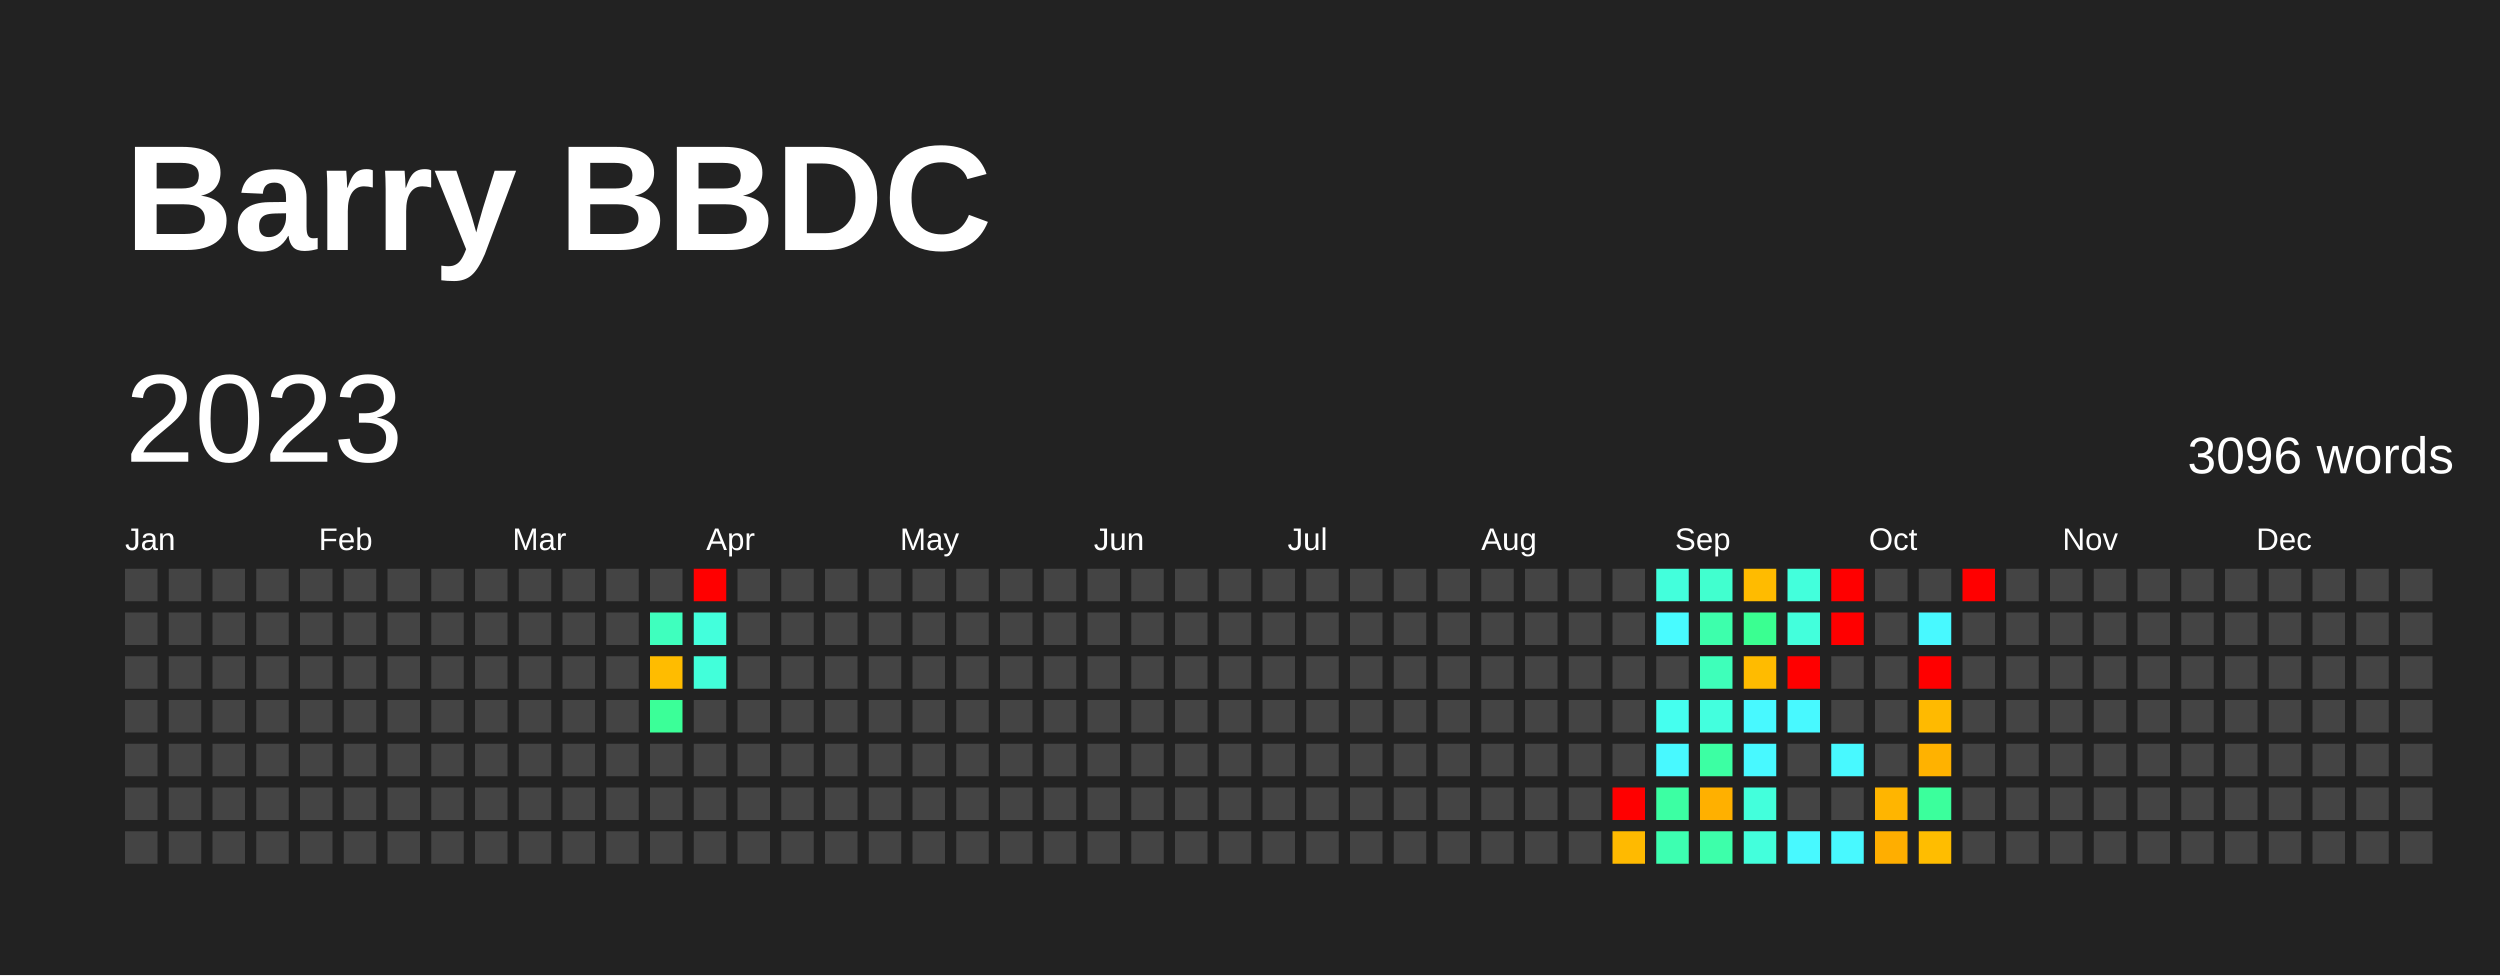
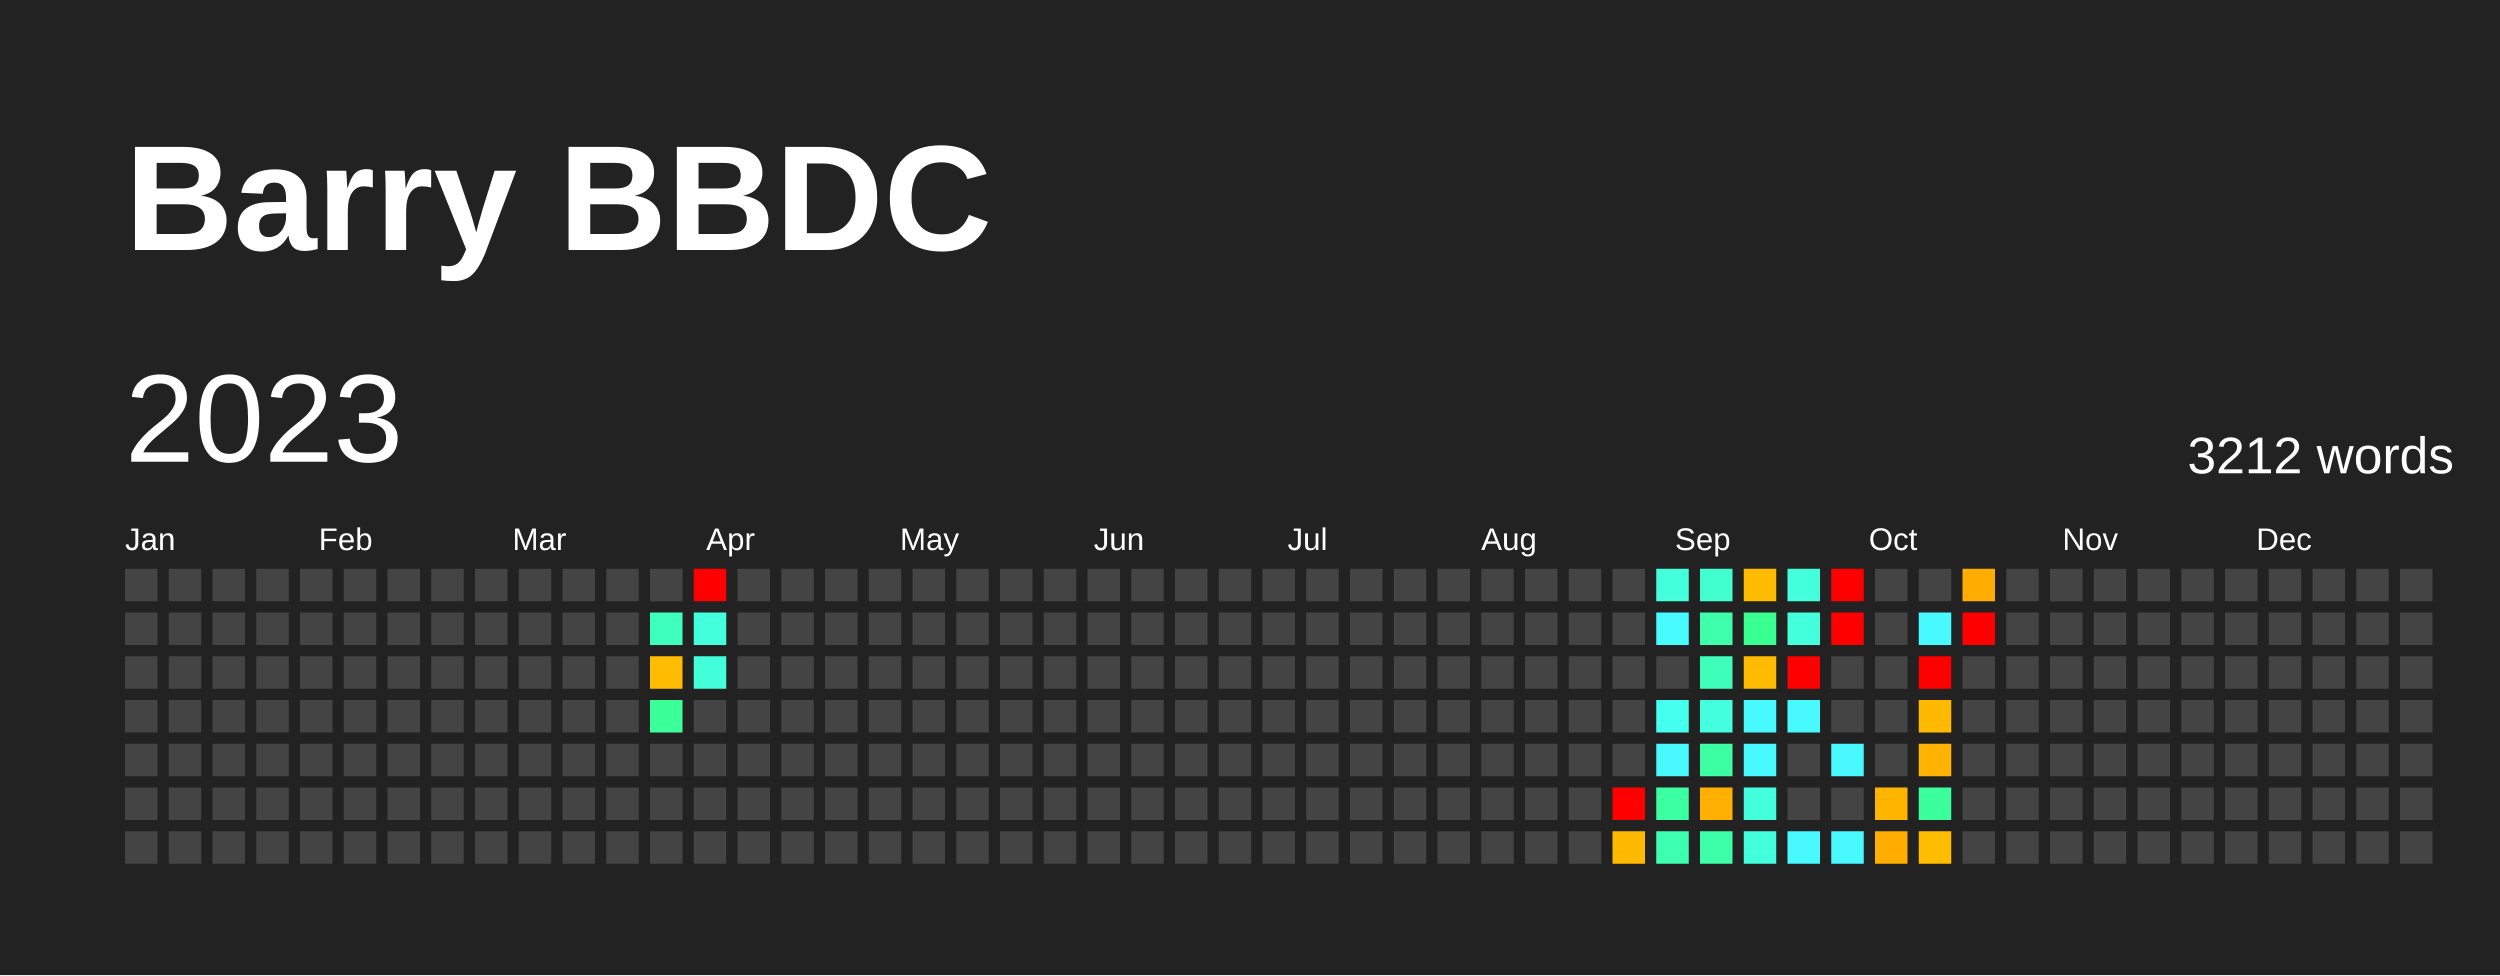
<svg xmlns="http://www.w3.org/2000/svg" baseProfile="full" height="78mm" version="1.1" viewBox="0,0,200,78" width="200mm">
  <defs />
  <rect fill="#222222" height="78" width="200" x="0" y="0" />
  <text fill="#FFFFFF" style="font-size:12px; font-family:Arial; font-weight:bold;" x="10" y="20">Barry BBDC</text>
  <text dominant-baseline="hanging" fill="#FFFFFF" style="font-size:10.0px; font-family:Arial;" x="10" y="30">2023</text>
-   <text dominant-baseline="hanging" fill="#FFFFFF" style="font-size:4.125px; font-family:Arial;" x="175" y="35">3096 words</text>
+   <text dominant-baseline="hanging" fill="#FFFFFF" style="font-size:4.125px; font-family:Arial;" x="175" y="35">3212 words</text>
  <text fill="#FFFFFF" style="font-size:2.5px; font-family:Arial" x="10.0" y="44">Jan</text>
  <text fill="#FFFFFF" style="font-size:2.5px; font-family:Arial" x="25.5" y="44">Feb</text>
  <text fill="#FFFFFF" style="font-size:2.5px; font-family:Arial" x="41.0" y="44">Mar</text>
  <text fill="#FFFFFF" style="font-size:2.5px; font-family:Arial" x="56.5" y="44">Apr</text>
  <text fill="#FFFFFF" style="font-size:2.5px; font-family:Arial" x="72.0" y="44">May</text>
  <text fill="#FFFFFF" style="font-size:2.5px; font-family:Arial" x="87.5" y="44">Jun</text>
  <text fill="#FFFFFF" style="font-size:2.5px; font-family:Arial" x="103.0" y="44">Jul</text>
  <text fill="#FFFFFF" style="font-size:2.5px; font-family:Arial" x="118.5" y="44">Aug</text>
  <text fill="#FFFFFF" style="font-size:2.5px; font-family:Arial" x="134.0" y="44">Sep</text>
  <text fill="#FFFFFF" style="font-size:2.5px; font-family:Arial" x="149.5" y="44">Oct</text>
  <text fill="#FFFFFF" style="font-size:2.5px; font-family:Arial" x="165.0" y="44">Nov</text>
  <text fill="#FFFFFF" style="font-size:2.5px; font-family:Arial" x="180.5" y="44">Dec</text>
  <rect fill="#444444" height="2.6" width="2.6" x="10.0" y="45.5" />
  <rect fill="#444444" height="2.6" width="2.6" x="10.0" y="49.0" />
  <rect fill="#444444" height="2.6" width="2.6" x="10.0" y="52.5" />
  <rect fill="#444444" height="2.6" width="2.6" x="10.0" y="56.0" />
  <rect fill="#444444" height="2.6" width="2.6" x="10.0" y="59.5" />
  <rect fill="#444444" height="2.6" width="2.6" x="10.0" y="63.0" />
  <rect fill="#444444" height="2.6" width="2.6" x="10.0" y="66.5" />
  <rect fill="#444444" height="2.6" width="2.6" x="13.5" y="45.5" />
  <rect fill="#444444" height="2.6" width="2.6" x="13.5" y="49.0" />
  <rect fill="#444444" height="2.6" width="2.6" x="13.5" y="52.5" />
  <rect fill="#444444" height="2.6" width="2.6" x="13.5" y="56.0" />
  <rect fill="#444444" height="2.6" width="2.6" x="13.5" y="59.5" />
  <rect fill="#444444" height="2.6" width="2.6" x="13.5" y="63.0" />
  <rect fill="#444444" height="2.6" width="2.6" x="13.5" y="66.5" />
  <rect fill="#444444" height="2.6" width="2.6" x="17.0" y="45.5" />
  <rect fill="#444444" height="2.6" width="2.6" x="17.0" y="49.0" />
  <rect fill="#444444" height="2.6" width="2.6" x="17.0" y="52.5" />
  <rect fill="#444444" height="2.6" width="2.6" x="17.0" y="56.0" />
  <rect fill="#444444" height="2.6" width="2.6" x="17.0" y="59.5" />
  <rect fill="#444444" height="2.6" width="2.6" x="17.0" y="63.0" />
  <rect fill="#444444" height="2.6" width="2.6" x="17.0" y="66.5" />
  <rect fill="#444444" height="2.6" width="2.6" x="20.5" y="45.5" />
  <rect fill="#444444" height="2.6" width="2.6" x="20.5" y="49.0" />
  <rect fill="#444444" height="2.6" width="2.6" x="20.5" y="52.5" />
  <rect fill="#444444" height="2.6" width="2.6" x="20.5" y="56.0" />
  <rect fill="#444444" height="2.6" width="2.6" x="20.5" y="59.5" />
  <rect fill="#444444" height="2.6" width="2.6" x="20.5" y="63.0" />
  <rect fill="#444444" height="2.6" width="2.6" x="20.5" y="66.5" />
  <rect fill="#444444" height="2.6" width="2.6" x="24.0" y="45.5" />
  <rect fill="#444444" height="2.6" width="2.6" x="24.0" y="49.0" />
  <rect fill="#444444" height="2.6" width="2.6" x="24.0" y="52.5" />
  <rect fill="#444444" height="2.6" width="2.6" x="24.0" y="56.0" />
  <rect fill="#444444" height="2.6" width="2.6" x="24.0" y="59.5" />
  <rect fill="#444444" height="2.6" width="2.6" x="24.0" y="63.0" />
  <rect fill="#444444" height="2.6" width="2.6" x="24.0" y="66.5" />
  <rect fill="#444444" height="2.6" width="2.6" x="27.5" y="45.5" />
  <rect fill="#444444" height="2.6" width="2.6" x="27.5" y="49.0" />
  <rect fill="#444444" height="2.6" width="2.6" x="27.5" y="52.5" />
  <rect fill="#444444" height="2.6" width="2.6" x="27.5" y="56.0" />
  <rect fill="#444444" height="2.6" width="2.6" x="27.5" y="59.5" />
  <rect fill="#444444" height="2.6" width="2.6" x="27.5" y="63.0" />
  <rect fill="#444444" height="2.6" width="2.6" x="27.5" y="66.5" />
  <rect fill="#444444" height="2.6" width="2.6" x="31.0" y="45.5" />
  <rect fill="#444444" height="2.6" width="2.6" x="31.0" y="49.0" />
  <rect fill="#444444" height="2.6" width="2.6" x="31.0" y="52.5" />
  <rect fill="#444444" height="2.6" width="2.6" x="31.0" y="56.0" />
  <rect fill="#444444" height="2.6" width="2.6" x="31.0" y="59.5" />
  <rect fill="#444444" height="2.6" width="2.6" x="31.0" y="63.0" />
  <rect fill="#444444" height="2.6" width="2.6" x="31.0" y="66.5" />
  <rect fill="#444444" height="2.6" width="2.6" x="34.5" y="45.5" />
  <rect fill="#444444" height="2.6" width="2.6" x="34.5" y="49.0" />
  <rect fill="#444444" height="2.6" width="2.6" x="34.5" y="52.5" />
  <rect fill="#444444" height="2.6" width="2.6" x="34.5" y="56.0" />
  <rect fill="#444444" height="2.6" width="2.6" x="34.5" y="59.5" />
  <rect fill="#444444" height="2.6" width="2.6" x="34.5" y="63.0" />
  <rect fill="#444444" height="2.6" width="2.6" x="34.5" y="66.5" />
  <rect fill="#444444" height="2.6" width="2.6" x="38.0" y="45.5" />
  <rect fill="#444444" height="2.6" width="2.6" x="38.0" y="49.0" />
  <rect fill="#444444" height="2.6" width="2.6" x="38.0" y="52.5" />
  <rect fill="#444444" height="2.6" width="2.6" x="38.0" y="56.0" />
  <rect fill="#444444" height="2.6" width="2.6" x="38.0" y="59.5" />
  <rect fill="#444444" height="2.6" width="2.6" x="38.0" y="63.0" />
  <rect fill="#444444" height="2.6" width="2.6" x="38.0" y="66.5" />
  <rect fill="#444444" height="2.6" width="2.6" x="41.5" y="45.5" />
  <rect fill="#444444" height="2.6" width="2.6" x="41.5" y="49.0" />
  <rect fill="#444444" height="2.6" width="2.6" x="41.5" y="52.5" />
  <rect fill="#444444" height="2.6" width="2.6" x="41.5" y="56.0" />
  <rect fill="#444444" height="2.6" width="2.6" x="41.5" y="59.5" />
  <rect fill="#444444" height="2.6" width="2.6" x="41.5" y="63.0" />
  <rect fill="#444444" height="2.6" width="2.6" x="41.5" y="66.5" />
  <rect fill="#444444" height="2.6" width="2.6" x="45.0" y="45.5" />
  <rect fill="#444444" height="2.6" width="2.6" x="45.0" y="49.0" />
  <rect fill="#444444" height="2.6" width="2.6" x="45.0" y="52.5" />
  <rect fill="#444444" height="2.6" width="2.6" x="45.0" y="56.0" />
  <rect fill="#444444" height="2.6" width="2.6" x="45.0" y="59.5" />
  <rect fill="#444444" height="2.6" width="2.6" x="45.0" y="63.0" />
  <rect fill="#444444" height="2.6" width="2.6" x="45.0" y="66.5" />
  <rect fill="#444444" height="2.6" width="2.6" x="48.5" y="45.5" />
  <rect fill="#444444" height="2.6" width="2.6" x="48.5" y="49.0" />
  <rect fill="#444444" height="2.6" width="2.6" x="48.5" y="52.5" />
  <rect fill="#444444" height="2.6" width="2.6" x="48.5" y="56.0" />
  <rect fill="#444444" height="2.6" width="2.6" x="48.5" y="59.5" />
  <rect fill="#444444" height="2.6" width="2.6" x="48.5" y="63.0" />
  <rect fill="#444444" height="2.6" width="2.6" x="48.5" y="66.5" />
  <rect fill="#444444" height="2.6" width="2.6" x="52.0" y="45.5" />
  <rect fill="#3fffbe" height="2.6" width="2.6" x="52.0" y="49.0" />
  <rect fill="#ffbc00" height="2.6" width="2.6" x="52.0" y="52.5" />
  <rect fill="#3bff98" height="2.6" width="2.6" x="52.0" y="56.0" />
  <rect fill="#444444" height="2.6" width="2.6" x="52.0" y="59.5" />
  <rect fill="#444444" height="2.6" width="2.6" x="52.0" y="63.0" />
  <rect fill="#444444" height="2.6" width="2.6" x="52.0" y="66.5" />
  <rect fill="red" height="2.6" width="2.6" x="55.5" y="45.5" />
  <rect fill="#43ffdc" height="2.6" width="2.6" x="55.5" y="49.0" />
  <rect fill="#42ffda" height="2.6" width="2.6" x="55.5" y="52.5" />
  <rect fill="#444444" height="2.6" width="2.6" x="55.5" y="56.0" />
  <rect fill="#444444" height="2.6" width="2.6" x="55.5" y="59.5" />
  <rect fill="#444444" height="2.6" width="2.6" x="55.5" y="63.0" />
  <rect fill="#444444" height="2.6" width="2.6" x="55.5" y="66.5" />
  <rect fill="#444444" height="2.6" width="2.6" x="59.0" y="45.5" />
  <rect fill="#444444" height="2.6" width="2.6" x="59.0" y="49.0" />
  <rect fill="#444444" height="2.6" width="2.6" x="59.0" y="52.5" />
  <rect fill="#444444" height="2.6" width="2.6" x="59.0" y="56.0" />
  <rect fill="#444444" height="2.6" width="2.6" x="59.0" y="59.5" />
  <rect fill="#444444" height="2.6" width="2.6" x="59.0" y="63.0" />
  <rect fill="#444444" height="2.6" width="2.6" x="59.0" y="66.5" />
  <rect fill="#444444" height="2.6" width="2.6" x="62.5" y="45.5" />
  <rect fill="#444444" height="2.6" width="2.6" x="62.5" y="49.0" />
  <rect fill="#444444" height="2.6" width="2.6" x="62.5" y="52.5" />
  <rect fill="#444444" height="2.6" width="2.6" x="62.5" y="56.0" />
  <rect fill="#444444" height="2.6" width="2.6" x="62.5" y="59.5" />
  <rect fill="#444444" height="2.6" width="2.6" x="62.5" y="63.0" />
  <rect fill="#444444" height="2.6" width="2.6" x="62.5" y="66.5" />
  <rect fill="#444444" height="2.6" width="2.6" x="66.0" y="45.5" />
  <rect fill="#444444" height="2.6" width="2.6" x="66.0" y="49.0" />
  <rect fill="#444444" height="2.6" width="2.6" x="66.0" y="52.5" />
  <rect fill="#444444" height="2.6" width="2.6" x="66.0" y="56.0" />
  <rect fill="#444444" height="2.6" width="2.6" x="66.0" y="59.5" />
  <rect fill="#444444" height="2.6" width="2.6" x="66.0" y="63.0" />
  <rect fill="#444444" height="2.6" width="2.6" x="66.0" y="66.5" />
  <rect fill="#444444" height="2.6" width="2.6" x="69.5" y="45.5" />
  <rect fill="#444444" height="2.6" width="2.6" x="69.5" y="49.0" />
  <rect fill="#444444" height="2.6" width="2.6" x="69.5" y="52.5" />
  <rect fill="#444444" height="2.6" width="2.6" x="69.5" y="56.0" />
  <rect fill="#444444" height="2.6" width="2.6" x="69.5" y="59.5" />
  <rect fill="#444444" height="2.6" width="2.6" x="69.5" y="63.0" />
  <rect fill="#444444" height="2.6" width="2.6" x="69.5" y="66.5" />
  <rect fill="#444444" height="2.6" width="2.6" x="73.0" y="45.5" />
  <rect fill="#444444" height="2.6" width="2.6" x="73.0" y="49.0" />
  <rect fill="#444444" height="2.6" width="2.6" x="73.0" y="52.5" />
  <rect fill="#444444" height="2.6" width="2.6" x="73.0" y="56.0" />
  <rect fill="#444444" height="2.6" width="2.6" x="73.0" y="59.5" />
  <rect fill="#444444" height="2.6" width="2.6" x="73.0" y="63.0" />
  <rect fill="#444444" height="2.6" width="2.6" x="73.0" y="66.5" />
  <rect fill="#444444" height="2.6" width="2.6" x="76.5" y="45.5" />
  <rect fill="#444444" height="2.6" width="2.6" x="76.5" y="49.0" />
  <rect fill="#444444" height="2.6" width="2.6" x="76.5" y="52.5" />
  <rect fill="#444444" height="2.6" width="2.6" x="76.5" y="56.0" />
  <rect fill="#444444" height="2.6" width="2.6" x="76.5" y="59.5" />
  <rect fill="#444444" height="2.6" width="2.6" x="76.5" y="63.0" />
  <rect fill="#444444" height="2.6" width="2.6" x="76.5" y="66.5" />
  <rect fill="#444444" height="2.6" width="2.6" x="80.0" y="45.5" />
  <rect fill="#444444" height="2.6" width="2.6" x="80.0" y="49.0" />
  <rect fill="#444444" height="2.6" width="2.6" x="80.0" y="52.5" />
  <rect fill="#444444" height="2.6" width="2.6" x="80.0" y="56.0" />
  <rect fill="#444444" height="2.6" width="2.6" x="80.0" y="59.5" />
  <rect fill="#444444" height="2.6" width="2.6" x="80.0" y="63.0" />
  <rect fill="#444444" height="2.6" width="2.6" x="80.0" y="66.5" />
  <rect fill="#444444" height="2.6" width="2.6" x="83.5" y="45.5" />
  <rect fill="#444444" height="2.6" width="2.6" x="83.5" y="49.0" />
  <rect fill="#444444" height="2.6" width="2.6" x="83.5" y="52.5" />
  <rect fill="#444444" height="2.6" width="2.6" x="83.5" y="56.0" />
  <rect fill="#444444" height="2.6" width="2.6" x="83.5" y="59.5" />
  <rect fill="#444444" height="2.6" width="2.6" x="83.5" y="63.0" />
  <rect fill="#444444" height="2.6" width="2.6" x="83.5" y="66.5" />
  <rect fill="#444444" height="2.6" width="2.6" x="87.0" y="45.5" />
  <rect fill="#444444" height="2.6" width="2.6" x="87.0" y="49.0" />
  <rect fill="#444444" height="2.6" width="2.6" x="87.0" y="52.5" />
  <rect fill="#444444" height="2.6" width="2.6" x="87.0" y="56.0" />
  <rect fill="#444444" height="2.6" width="2.6" x="87.0" y="59.5" />
  <rect fill="#444444" height="2.6" width="2.6" x="87.0" y="63.0" />
  <rect fill="#444444" height="2.6" width="2.6" x="87.0" y="66.5" />
  <rect fill="#444444" height="2.6" width="2.6" x="90.5" y="45.5" />
  <rect fill="#444444" height="2.6" width="2.6" x="90.5" y="49.0" />
  <rect fill="#444444" height="2.6" width="2.6" x="90.5" y="52.5" />
  <rect fill="#444444" height="2.6" width="2.6" x="90.5" y="56.0" />
  <rect fill="#444444" height="2.6" width="2.6" x="90.5" y="59.5" />
  <rect fill="#444444" height="2.6" width="2.6" x="90.5" y="63.0" />
  <rect fill="#444444" height="2.6" width="2.6" x="90.5" y="66.5" />
  <rect fill="#444444" height="2.6" width="2.6" x="94.0" y="45.5" />
  <rect fill="#444444" height="2.6" width="2.6" x="94.0" y="49.0" />
  <rect fill="#444444" height="2.6" width="2.6" x="94.0" y="52.5" />
  <rect fill="#444444" height="2.6" width="2.6" x="94.0" y="56.0" />
  <rect fill="#444444" height="2.6" width="2.6" x="94.0" y="59.5" />
  <rect fill="#444444" height="2.6" width="2.6" x="94.0" y="63.0" />
  <rect fill="#444444" height="2.6" width="2.6" x="94.0" y="66.5" />
  <rect fill="#444444" height="2.6" width="2.6" x="97.5" y="45.5" />
  <rect fill="#444444" height="2.6" width="2.6" x="97.5" y="49.0" />
  <rect fill="#444444" height="2.6" width="2.6" x="97.5" y="52.5" />
  <rect fill="#444444" height="2.6" width="2.6" x="97.5" y="56.0" />
  <rect fill="#444444" height="2.6" width="2.6" x="97.5" y="59.5" />
  <rect fill="#444444" height="2.6" width="2.6" x="97.5" y="63.0" />
  <rect fill="#444444" height="2.6" width="2.6" x="97.5" y="66.5" />
  <rect fill="#444444" height="2.6" width="2.6" x="101.0" y="45.5" />
  <rect fill="#444444" height="2.6" width="2.6" x="101.0" y="49.0" />
  <rect fill="#444444" height="2.6" width="2.6" x="101.0" y="52.5" />
  <rect fill="#444444" height="2.6" width="2.6" x="101.0" y="56.0" />
  <rect fill="#444444" height="2.6" width="2.6" x="101.0" y="59.5" />
  <rect fill="#444444" height="2.6" width="2.6" x="101.0" y="63.0" />
  <rect fill="#444444" height="2.6" width="2.6" x="101.0" y="66.5" />
  <rect fill="#444444" height="2.6" width="2.6" x="104.5" y="45.5" />
  <rect fill="#444444" height="2.6" width="2.6" x="104.5" y="49.0" />
  <rect fill="#444444" height="2.6" width="2.6" x="104.5" y="52.5" />
  <rect fill="#444444" height="2.6" width="2.6" x="104.5" y="56.0" />
  <rect fill="#444444" height="2.6" width="2.6" x="104.5" y="59.5" />
  <rect fill="#444444" height="2.6" width="2.6" x="104.5" y="63.0" />
  <rect fill="#444444" height="2.6" width="2.6" x="104.5" y="66.5" />
  <rect fill="#444444" height="2.6" width="2.6" x="108.0" y="45.5" />
  <rect fill="#444444" height="2.6" width="2.6" x="108.0" y="49.0" />
  <rect fill="#444444" height="2.6" width="2.6" x="108.0" y="52.5" />
  <rect fill="#444444" height="2.6" width="2.6" x="108.0" y="56.0" />
  <rect fill="#444444" height="2.6" width="2.6" x="108.0" y="59.5" />
  <rect fill="#444444" height="2.6" width="2.6" x="108.0" y="63.0" />
  <rect fill="#444444" height="2.6" width="2.6" x="108.0" y="66.5" />
  <rect fill="#444444" height="2.6" width="2.6" x="111.5" y="45.5" />
  <rect fill="#444444" height="2.6" width="2.6" x="111.5" y="49.0" />
  <rect fill="#444444" height="2.6" width="2.6" x="111.5" y="52.5" />
  <rect fill="#444444" height="2.6" width="2.6" x="111.5" y="56.0" />
  <rect fill="#444444" height="2.6" width="2.6" x="111.5" y="59.5" />
  <rect fill="#444444" height="2.6" width="2.6" x="111.5" y="63.0" />
  <rect fill="#444444" height="2.6" width="2.6" x="111.5" y="66.5" />
  <rect fill="#444444" height="2.6" width="2.6" x="115.0" y="45.5" />
  <rect fill="#444444" height="2.6" width="2.6" x="115.0" y="49.0" />
  <rect fill="#444444" height="2.6" width="2.6" x="115.0" y="52.5" />
  <rect fill="#444444" height="2.6" width="2.6" x="115.0" y="56.0" />
  <rect fill="#444444" height="2.6" width="2.6" x="115.0" y="59.5" />
  <rect fill="#444444" height="2.6" width="2.6" x="115.0" y="63.0" />
  <rect fill="#444444" height="2.6" width="2.6" x="115.0" y="66.5" />
  <rect fill="#444444" height="2.6" width="2.6" x="118.5" y="45.5" />
  <rect fill="#444444" height="2.6" width="2.6" x="118.5" y="49.0" />
  <rect fill="#444444" height="2.6" width="2.6" x="118.5" y="52.5" />
  <rect fill="#444444" height="2.6" width="2.6" x="118.5" y="56.0" />
  <rect fill="#444444" height="2.6" width="2.6" x="118.5" y="59.5" />
  <rect fill="#444444" height="2.6" width="2.6" x="118.5" y="63.0" />
  <rect fill="#444444" height="2.6" width="2.6" x="118.5" y="66.5" />
  <rect fill="#444444" height="2.6" width="2.6" x="122.0" y="45.5" />
  <rect fill="#444444" height="2.6" width="2.6" x="122.0" y="49.0" />
  <rect fill="#444444" height="2.6" width="2.6" x="122.0" y="52.5" />
  <rect fill="#444444" height="2.6" width="2.6" x="122.0" y="56.0" />
  <rect fill="#444444" height="2.6" width="2.6" x="122.0" y="59.5" />
  <rect fill="#444444" height="2.6" width="2.6" x="122.0" y="63.0" />
  <rect fill="#444444" height="2.6" width="2.6" x="122.0" y="66.5" />
  <rect fill="#444444" height="2.6" width="2.6" x="125.5" y="45.5" />
  <rect fill="#444444" height="2.6" width="2.6" x="125.5" y="49.0" />
  <rect fill="#444444" height="2.6" width="2.6" x="125.5" y="52.5" />
  <rect fill="#444444" height="2.6" width="2.6" x="125.5" y="56.0" />
  <rect fill="#444444" height="2.6" width="2.6" x="125.5" y="59.5" />
  <rect fill="#444444" height="2.6" width="2.6" x="125.5" y="63.0" />
  <rect fill="#444444" height="2.6" width="2.6" x="125.5" y="66.5" />
  <rect fill="#444444" height="2.6" width="2.6" x="129.0" y="45.5" />
  <rect fill="#444444" height="2.6" width="2.6" x="129.0" y="49.0" />
  <rect fill="#444444" height="2.6" width="2.6" x="129.0" y="52.5" />
  <rect fill="#444444" height="2.6" width="2.6" x="129.0" y="56.0" />
  <rect fill="#444444" height="2.6" width="2.6" x="129.0" y="59.5" />
  <rect fill="red" height="2.6" width="2.6" x="129.0" y="63.0" />
  <rect fill="#ffba00" height="2.6" width="2.6" x="129.0" y="66.5" />
  <rect fill="#43ffdc" height="2.6" width="2.6" x="132.5" y="45.5" />
  <rect fill="#48fbff" height="2.6" width="2.6" x="132.5" y="49.0" />
  <rect fill="#444444" height="2.6" width="2.6" x="132.5" y="52.5" />
  <rect fill="#45ffef" height="2.6" width="2.6" x="132.5" y="56.0" />
  <rect fill="#48f9ff" height="2.6" width="2.6" x="132.5" y="59.5" />
  <rect fill="#3cffa3" height="2.6" width="2.6" x="132.5" y="63.0" />
  <rect fill="#3dffb1" height="2.6" width="2.6" x="132.5" y="66.5" />
  <rect fill="#41ffcf" height="2.6" width="2.6" x="136.0" y="45.5" />
  <rect fill="#3dffac" height="2.6" width="2.6" x="136.0" y="49.0" />
  <rect fill="#3effba" height="2.6" width="2.6" x="136.0" y="52.5" />
  <rect fill="#43ffde" height="2.6" width="2.6" x="136.0" y="56.0" />
  <rect fill="#3cffa3" height="2.6" width="2.6" x="136.0" y="59.5" />
  <rect fill="#ffb000" height="2.6" width="2.6" x="136.0" y="63.0" />
  <rect fill="#3dffaa" height="2.6" width="2.6" x="136.0" y="66.5" />
  <rect fill="#ffbb00" height="2.6" width="2.6" x="139.5" y="45.5" />
  <rect fill="#3aff91" height="2.6" width="2.6" x="139.5" y="49.0" />
  <rect fill="#ffbb00" height="2.6" width="2.6" x="139.5" y="52.5" />
  <rect fill="#48f9ff" height="2.6" width="2.6" x="139.5" y="56.0" />
  <rect fill="#48f9ff" height="2.6" width="2.6" x="139.5" y="59.5" />
  <rect fill="#43ffdc" height="2.6" width="2.6" x="139.5" y="63.0" />
  <rect fill="#43ffdc" height="2.6" width="2.6" x="139.5" y="66.5" />
  <rect fill="#43ffdc" height="2.6" width="2.6" x="143.0" y="45.5" />
  <rect fill="#43ffdc" height="2.6" width="2.6" x="143.0" y="49.0" />
  <rect fill="red" height="2.6" width="2.6" x="143.0" y="52.5" />
  <rect fill="#48f9ff" height="2.6" width="2.6" x="143.0" y="56.0" />
  <rect fill="#444444" height="2.6" width="2.6" x="143.0" y="59.5" />
  <rect fill="#444444" height="2.6" width="2.6" x="143.0" y="63.0" />
  <rect fill="#48f9ff" height="2.6" width="2.6" x="143.0" y="66.5" />
  <rect fill="red" height="2.6" width="2.6" x="146.5" y="45.5" />
  <rect fill="red" height="2.6" width="2.6" x="146.5" y="49.0" />
  <rect fill="#444444" height="2.6" width="2.6" x="146.5" y="52.5" />
  <rect fill="#444444" height="2.6" width="2.6" x="146.5" y="56.0" />
  <rect fill="#48f9ff" height="2.6" width="2.6" x="146.5" y="59.5" />
  <rect fill="#444444" height="2.6" width="2.6" x="146.5" y="63.0" />
  <rect fill="#48f9ff" height="2.6" width="2.6" x="146.5" y="66.5" />
  <rect fill="#444444" height="2.6" width="2.6" x="150.0" y="45.5" />
  <rect fill="#444444" height="2.6" width="2.6" x="150.0" y="49.0" />
  <rect fill="#444444" height="2.6" width="2.6" x="150.0" y="52.5" />
  <rect fill="#444444" height="2.6" width="2.6" x="150.0" y="56.0" />
  <rect fill="#444444" height="2.6" width="2.6" x="150.0" y="59.5" />
  <rect fill="#ffb500" height="2.6" width="2.6" x="150.0" y="63.0" />
  <rect fill="#ffae00" height="2.6" width="2.6" x="150.0" y="66.5" />
  <rect fill="#444444" height="2.6" width="2.6" x="153.5" y="45.5" />
  <rect fill="#48f9ff" height="2.6" width="2.6" x="153.5" y="49.0" />
  <rect fill="red" height="2.6" width="2.6" x="153.5" y="52.5" />
  <rect fill="#ffba00" height="2.6" width="2.6" x="153.5" y="56.0" />
  <rect fill="#ffb200" height="2.6" width="2.6" x="153.5" y="59.5" />
  <rect fill="#3bff9c" height="2.6" width="2.6" x="153.5" y="63.0" />
  <rect fill="#ffbd00" height="2.6" width="2.6" x="153.5" y="66.5" />
-   <rect fill="red" height="2.6" width="2.6" x="157.0" y="45.5" />
-   <rect fill="#444444" height="2.6" width="2.6" x="157.0" y="49.0" />
+   <rect fill="#ffad00" height="2.6" width="2.6" x="157.0" y="45.5" />
+   <rect fill="red" height="2.6" width="2.6" x="157.0" y="49.0" />
  <rect fill="#444444" height="2.6" width="2.6" x="157.0" y="52.5" />
  <rect fill="#444444" height="2.6" width="2.6" x="157.0" y="56.0" />
  <rect fill="#444444" height="2.6" width="2.6" x="157.0" y="59.5" />
  <rect fill="#444444" height="2.6" width="2.6" x="157.0" y="63.0" />
  <rect fill="#444444" height="2.6" width="2.6" x="157.0" y="66.5" />
  <rect fill="#444444" height="2.6" width="2.6" x="160.5" y="45.5" />
  <rect fill="#444444" height="2.6" width="2.6" x="160.5" y="49.0" />
  <rect fill="#444444" height="2.6" width="2.6" x="160.5" y="52.5" />
  <rect fill="#444444" height="2.6" width="2.6" x="160.5" y="56.0" />
  <rect fill="#444444" height="2.6" width="2.6" x="160.5" y="59.5" />
  <rect fill="#444444" height="2.6" width="2.6" x="160.5" y="63.0" />
  <rect fill="#444444" height="2.6" width="2.6" x="160.5" y="66.5" />
  <rect fill="#444444" height="2.6" width="2.6" x="164.0" y="45.5" />
  <rect fill="#444444" height="2.6" width="2.6" x="164.0" y="49.0" />
  <rect fill="#444444" height="2.6" width="2.6" x="164.0" y="52.5" />
  <rect fill="#444444" height="2.6" width="2.6" x="164.0" y="56.0" />
  <rect fill="#444444" height="2.6" width="2.6" x="164.0" y="59.5" />
  <rect fill="#444444" height="2.6" width="2.6" x="164.0" y="63.0" />
  <rect fill="#444444" height="2.6" width="2.6" x="164.0" y="66.5" />
  <rect fill="#444444" height="2.6" width="2.6" x="167.5" y="45.5" />
  <rect fill="#444444" height="2.6" width="2.6" x="167.5" y="49.0" />
  <rect fill="#444444" height="2.6" width="2.6" x="167.5" y="52.5" />
  <rect fill="#444444" height="2.6" width="2.6" x="167.5" y="56.0" />
  <rect fill="#444444" height="2.6" width="2.6" x="167.5" y="59.5" />
  <rect fill="#444444" height="2.6" width="2.6" x="167.5" y="63.0" />
  <rect fill="#444444" height="2.6" width="2.6" x="167.5" y="66.5" />
  <rect fill="#444444" height="2.6" width="2.6" x="171.0" y="45.5" />
  <rect fill="#444444" height="2.6" width="2.6" x="171.0" y="49.0" />
  <rect fill="#444444" height="2.6" width="2.6" x="171.0" y="52.5" />
  <rect fill="#444444" height="2.6" width="2.6" x="171.0" y="56.0" />
  <rect fill="#444444" height="2.6" width="2.6" x="171.0" y="59.5" />
  <rect fill="#444444" height="2.6" width="2.6" x="171.0" y="63.0" />
  <rect fill="#444444" height="2.6" width="2.6" x="171.0" y="66.5" />
  <rect fill="#444444" height="2.6" width="2.6" x="174.5" y="45.5" />
  <rect fill="#444444" height="2.6" width="2.6" x="174.5" y="49.0" />
  <rect fill="#444444" height="2.6" width="2.6" x="174.5" y="52.5" />
  <rect fill="#444444" height="2.6" width="2.6" x="174.5" y="56.0" />
  <rect fill="#444444" height="2.6" width="2.6" x="174.5" y="59.5" />
  <rect fill="#444444" height="2.6" width="2.6" x="174.5" y="63.0" />
  <rect fill="#444444" height="2.6" width="2.6" x="174.5" y="66.5" />
  <rect fill="#444444" height="2.6" width="2.6" x="178.0" y="45.5" />
  <rect fill="#444444" height="2.6" width="2.6" x="178.0" y="49.0" />
  <rect fill="#444444" height="2.6" width="2.6" x="178.0" y="52.5" />
  <rect fill="#444444" height="2.6" width="2.6" x="178.0" y="56.0" />
  <rect fill="#444444" height="2.6" width="2.6" x="178.0" y="59.5" />
  <rect fill="#444444" height="2.6" width="2.6" x="178.0" y="63.0" />
  <rect fill="#444444" height="2.6" width="2.6" x="178.0" y="66.5" />
  <rect fill="#444444" height="2.6" width="2.6" x="181.5" y="45.5" />
  <rect fill="#444444" height="2.6" width="2.6" x="181.5" y="49.0" />
  <rect fill="#444444" height="2.6" width="2.6" x="181.5" y="52.5" />
  <rect fill="#444444" height="2.6" width="2.6" x="181.5" y="56.0" />
  <rect fill="#444444" height="2.6" width="2.6" x="181.5" y="59.5" />
  <rect fill="#444444" height="2.6" width="2.6" x="181.5" y="63.0" />
  <rect fill="#444444" height="2.6" width="2.6" x="181.5" y="66.5" />
  <rect fill="#444444" height="2.6" width="2.6" x="185.0" y="45.5" />
  <rect fill="#444444" height="2.6" width="2.6" x="185.0" y="49.0" />
  <rect fill="#444444" height="2.6" width="2.6" x="185.0" y="52.5" />
  <rect fill="#444444" height="2.6" width="2.6" x="185.0" y="56.0" />
  <rect fill="#444444" height="2.6" width="2.6" x="185.0" y="59.5" />
  <rect fill="#444444" height="2.6" width="2.6" x="185.0" y="63.0" />
  <rect fill="#444444" height="2.6" width="2.6" x="185.0" y="66.5" />
  <rect fill="#444444" height="2.6" width="2.6" x="188.5" y="45.5" />
  <rect fill="#444444" height="2.6" width="2.6" x="188.5" y="49.0" />
  <rect fill="#444444" height="2.6" width="2.6" x="188.5" y="52.5" />
  <rect fill="#444444" height="2.6" width="2.6" x="188.5" y="56.0" />
  <rect fill="#444444" height="2.6" width="2.6" x="188.5" y="59.5" />
  <rect fill="#444444" height="2.6" width="2.6" x="188.5" y="63.0" />
  <rect fill="#444444" height="2.6" width="2.6" x="188.5" y="66.5" />
  <rect fill="#444444" height="2.6" width="2.6" x="192.0" y="45.5" />
  <rect fill="#444444" height="2.6" width="2.6" x="192.0" y="49.0" />
  <rect fill="#444444" height="2.6" width="2.6" x="192.0" y="52.5" />
  <rect fill="#444444" height="2.6" width="2.6" x="192.0" y="56.0" />
  <rect fill="#444444" height="2.6" width="2.6" x="192.0" y="59.5" />
  <rect fill="#444444" height="2.6" width="2.6" x="192.0" y="63.0" />
  <rect fill="#444444" height="2.6" width="2.6" x="192.0" y="66.5" />
</svg>
